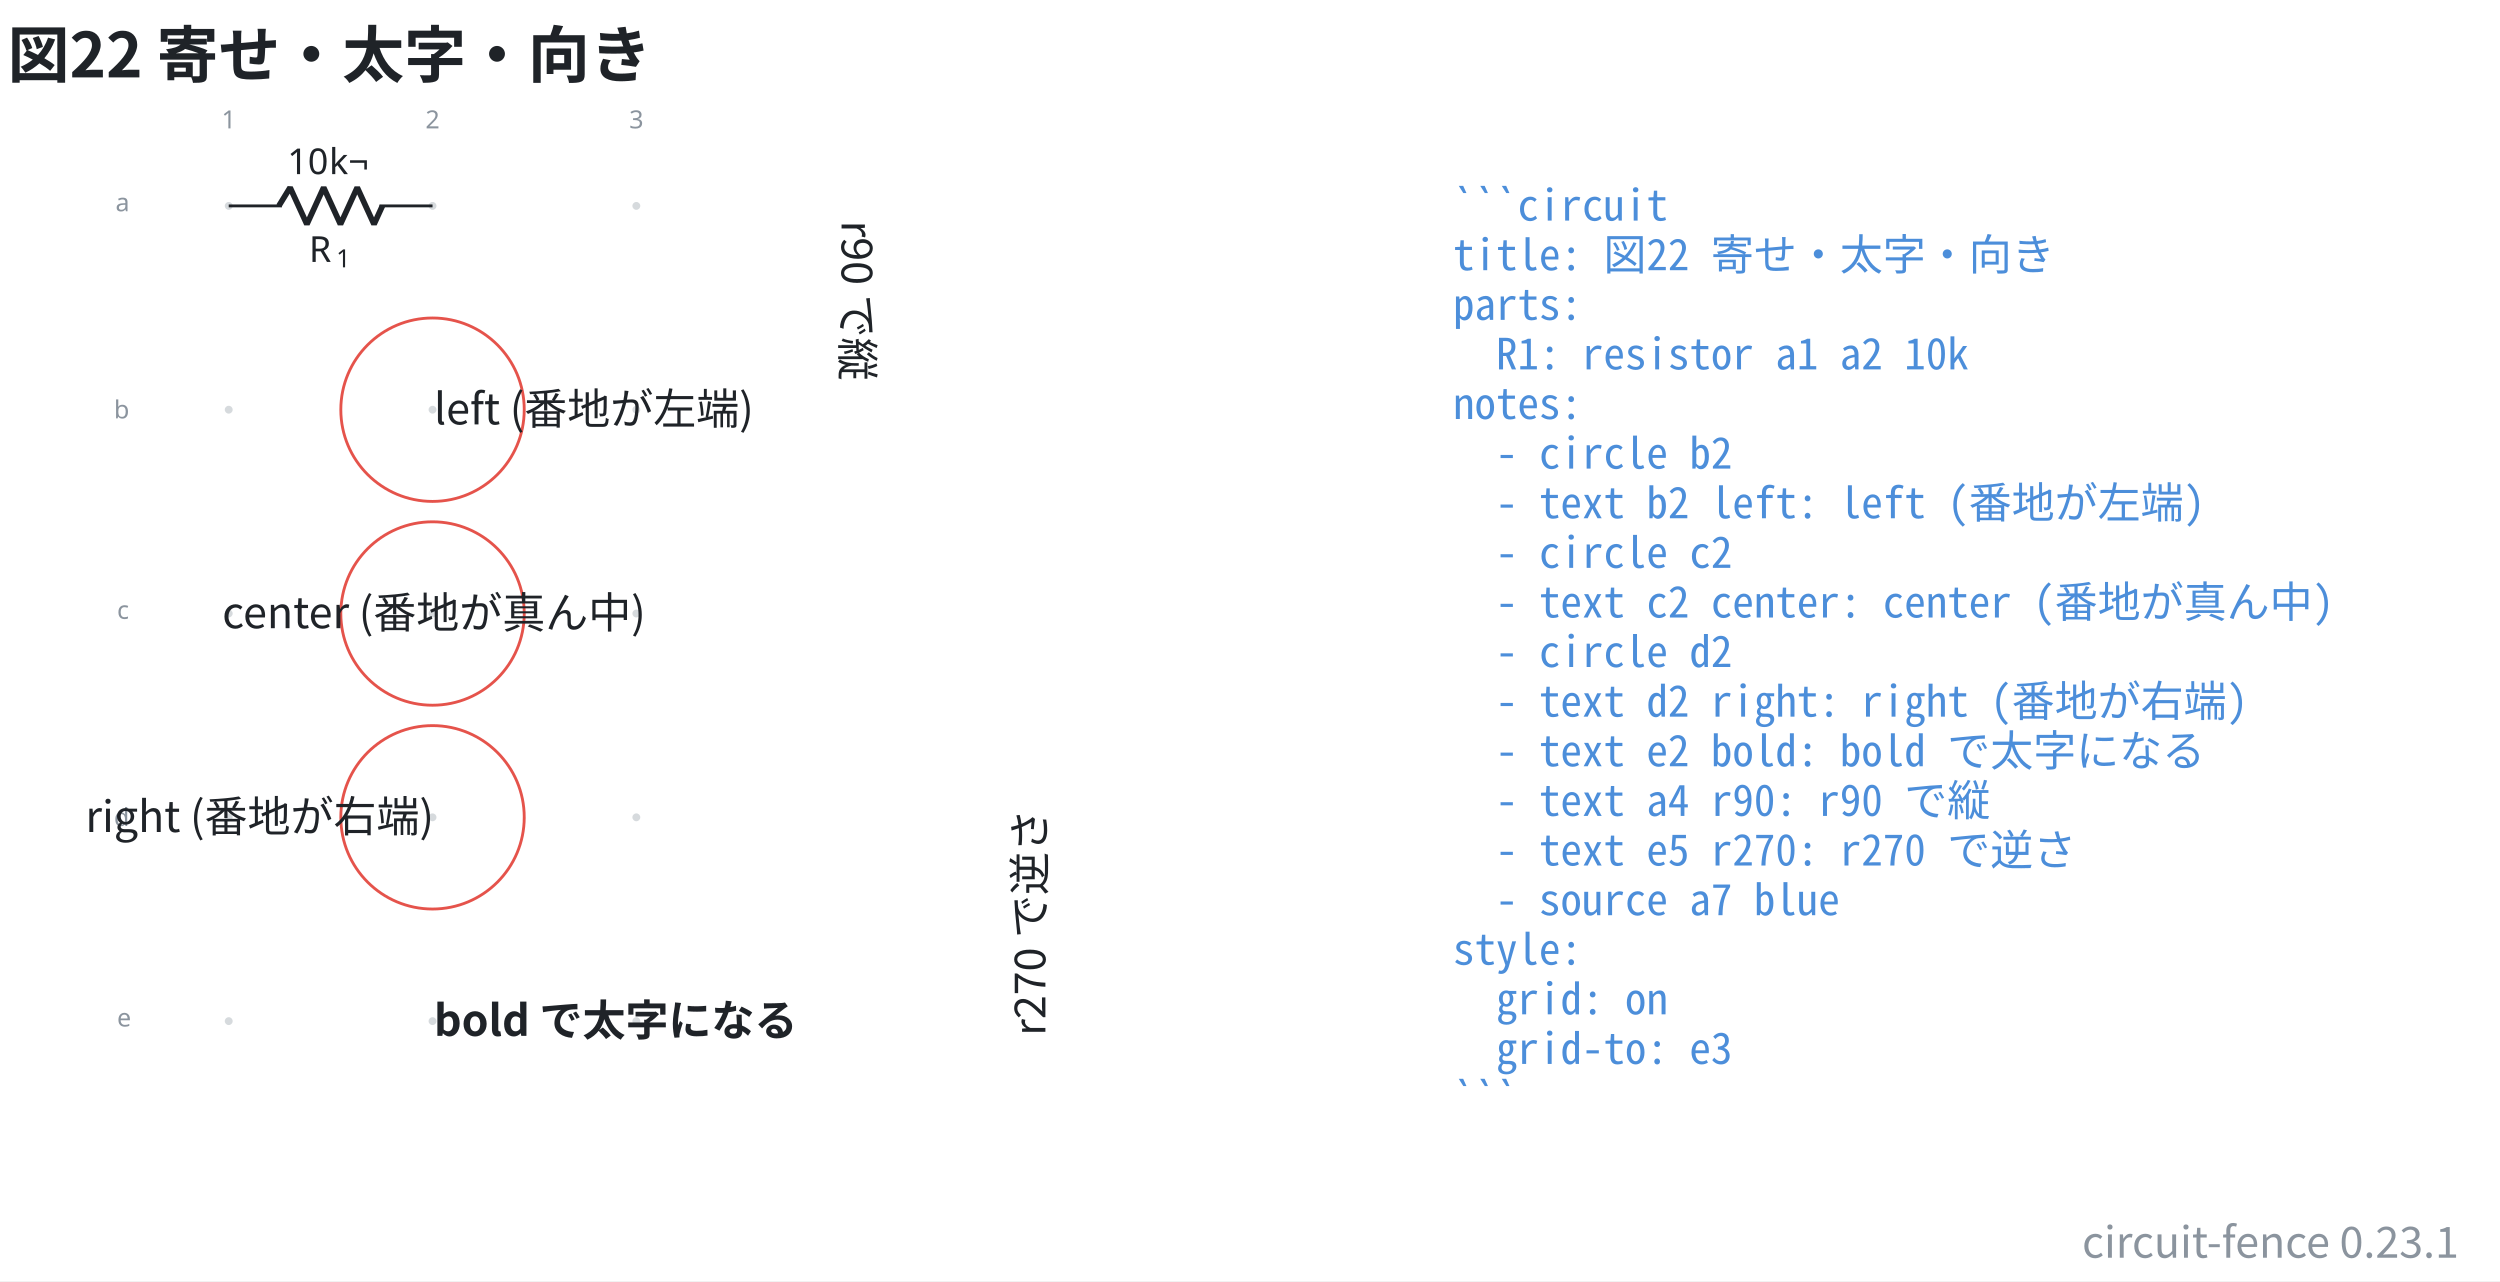
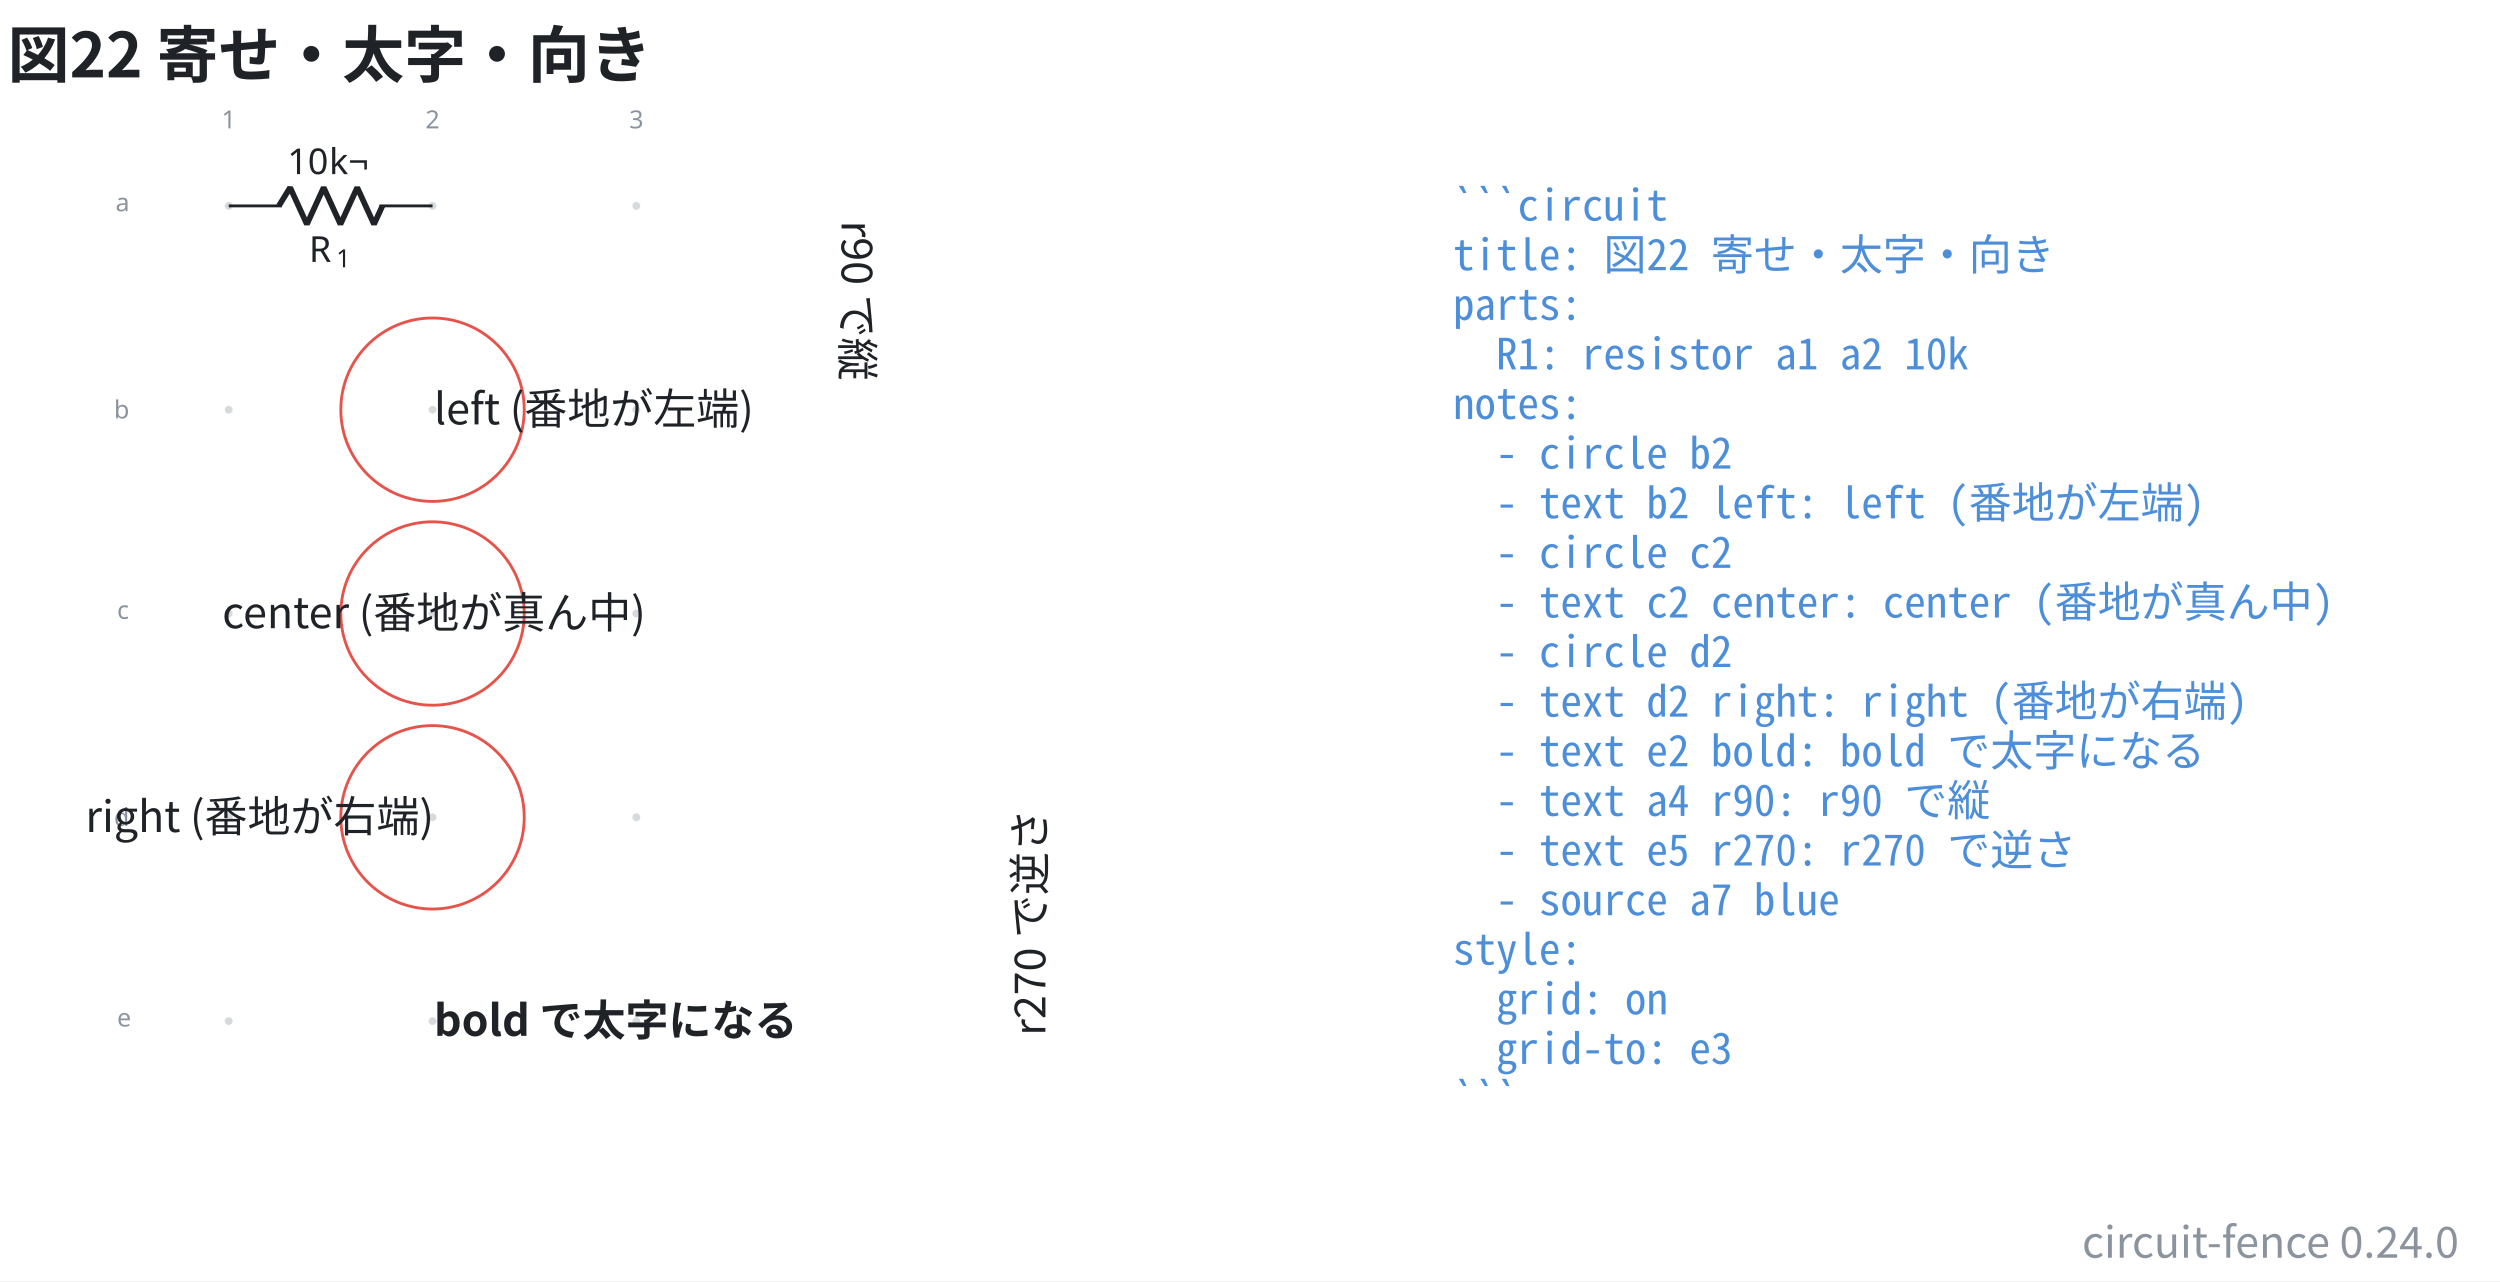
- <svg xmlns="http://www.w3.org/2000/svg" data-figure-paper="#ffffff" data-circuit-fence="0.23.1" fill="#1f2328" width="930.708" height="476.944" viewBox="-72 -72 698.031 357.708">
+ <svg xmlns="http://www.w3.org/2000/svg" data-figure-paper="#ffffff" data-circuit-fence="0.24.0" fill="#1f2328" width="930.708" height="476.944" viewBox="-72 -72 698.031 357.708">
  <rect x="-72" y="-72" width="698.031" height="357.708" fill="#ffffff" />
  <g stroke="#1f2328" stroke-miterlimit="10" stroke-width=".8">
    <path fill="#8b949e" fill-opacity=".35" stroke="none" stroke-opacity=".35" d="M-7.038-14.511a1.1 1.1 0 1 0-2.2 0 1.1 1.1 0 0 0 2.2 0M-7.038 42.394a1.1 1.1 0 1 0-2.2 0 1.1 1.1 0 0 0 2.2 0M-7.038 99.3a1.1 1.1 0 1 0-2.2 0 1.1 1.1 0 0 0 2.2 0M-7.038 156.205a1.1 1.1 0 1 0-2.2 0 1.1 1.1 0 0 0 2.2 0M-7.038 213.11a1.1 1.1 0 1 0-2.2 0 1.1 1.1 0 0 0 2.2 0M49.868-14.511a1.1 1.1 0 1 0-2.2 0 1.1 1.1 0 0 0 2.2 0M49.868 42.394a1.1 1.1 0 1 0-2.2 0 1.1 1.1 0 0 0 2.2 0M49.868 99.3a1.1 1.1 0 1 0-2.2 0 1.1 1.1 0 0 0 2.2 0M49.868 156.205a1.1 1.1 0 1 0-2.2 0 1.1 1.1 0 0 0 2.2 0M49.868 213.11a1.1 1.1 0 1 0-2.2 0 1.1 1.1 0 0 0 2.2 0M106.773-14.511a1.1 1.1 0 1 0-2.2 0 1.1 1.1 0 0 0 2.2 0M106.773 42.394a1.1 1.1 0 1 0-2.2 0 1.1 1.1 0 0 0 2.2 0M106.773 99.3a1.1 1.1 0 1 0-2.2 0 1.1 1.1 0 0 0 2.2 0M106.773 156.205a1.1 1.1 0 1 0-2.2 0 1.1 1.1 0 0 0 2.2 0M106.773 213.11a1.1 1.1 0 1 0-2.2 0 1.1 1.1 0 0 0 2.2 0m-1.1 0" />
    <g fill="#8b949e" stroke="#8b949e">
      <text x="-8.138" y="-14.511" fill="#8b949e" stroke="none" font-family="cmr7" font-size="7" transform="translate(-1.993 -21.645)">1</text>
    </g>
    <g fill="#8b949e" stroke="#8b949e">
      <text x="-8.138" y="-14.511" fill="#8b949e" stroke="none" font-family="cmr7" font-size="7" transform="translate(54.912 -21.645)">2</text>
    </g>
    <g fill="#8b949e" stroke="#8b949e">
      <text x="-8.138" y="-14.511" fill="#8b949e" stroke="none" font-family="cmr7" font-size="7" transform="translate(111.818 -21.645)">3</text>
    </g>
    <g fill="#8b949e" stroke="#8b949e">
      <text x="-8.138" y="-14.511" fill="#8b949e" stroke="none" font-family="cmr7" font-size="7" transform="translate(-31.62 1.507)">a</text>
    </g>
    <g fill="#8b949e" stroke="#8b949e">
      <text x="-8.138" y="-14.511" fill="#8b949e" stroke="none" font-family="cmr7" font-size="7" transform="translate(-32.05 59.336)">b</text>
    </g>
    <g fill="#8b949e" stroke="#8b949e">
      <text x="-8.138" y="-14.511" fill="#8b949e" stroke="none" font-family="cmr7" font-size="7" transform="translate(-31.189 115.318)">c</text>
    </g>
    <g fill="#8b949e" stroke="#8b949e">
      <text x="-8.138" y="-14.511" fill="#8b949e" stroke="none" font-family="cmr7" font-size="7" transform="translate(-32.05 173.147)">d</text>
    </g>
    <g fill="#8b949e" stroke="#8b949e">
      <text x="-8.138" y="-14.511" fill="#8b949e" stroke="none" font-family="cmr7" font-size="7" transform="translate(-31.189 229.129)">e</text>
    </g>
    <path fill="none" d="M-8.138-14.511h.4m-.4 0H6.658m27.314 0h14.796m-.4 0h.4" />
    <g stroke-linejoin="bevel" stroke-width="1.6">
      <path fill="none" d="M5.858-14.511 9-19.633 13.686-9.39l4.686-10.243L23.058-9.39l4.686-10.243L32.43-9.39l2.342-5.121" />
    </g>
    <g stroke="none">
      <text x="-8.138" y="-14.511" font-family="cmmi10" font-size="10" transform="translate(22.413 15.648)">R</text>
      <text x="-.545" y="-13.011" font-family="cmr7" font-size="7" transform="translate(22.413 15.648)">1</text>
    </g>
    <g stroke="none" font-family="cmr10" font-size="10">
      <text x="-8.138" y="-14.511" transform="translate(16.37 -8.863)">10</text>
      <text x="3.529" y="-14.511" transform="translate(16.37 -8.863)">k¬</text>
    </g>
    <path fill="none" stroke="#e5534b" d="M74.375 42.394c0-14.142-11.464-25.607-25.607-25.607S23.16 28.252 23.16 42.394c0 14.143 11.464 25.608 25.607 25.608s25.607-11.465 25.607-25.608Zm-25.607 0" />
    <g>
      <text x="-8.138" y="-14.511" fill="#1f2328" stroke="none" font-family="'Noto Sans CJK JP','Noto Sans JP','Hiragino Sans','Yu Gothic',sans-serif" font-size="12" transform="translate(57.305 61.005)">left (番地が左端)</text>
    </g>
    <path fill="none" stroke="#e5534b" d="M74.375 99.3c0-14.143-11.464-25.607-25.607-25.607S23.16 85.157 23.16 99.3s11.464 25.607 25.607 25.607S74.375 113.442 74.375 99.3Zm-25.607 0" />
    <g>
      <text x="-8.138" y="-14.511" fill="#1f2328" stroke="none" font-family="'Noto Sans CJK JP','Noto Sans JP','Hiragino Sans','Yu Gothic',sans-serif" font-size="12" transform="translate(57.305 117.911)" text-anchor="middle">center (番地が真ん中)</text>
    </g>
    <path fill="none" stroke="#e5534b" d="M74.375 156.205c0-14.142-11.464-25.607-25.607-25.607S23.16 142.063 23.16 156.205c0 14.143 11.464 25.608 25.607 25.608s25.607-11.465 25.607-25.608Zm-25.607 0" />
    <g>
      <text x="-8.138" y="-14.511" fill="#1f2328" stroke="none" font-family="'Noto Sans CJK JP','Noto Sans JP','Hiragino Sans','Yu Gothic',sans-serif" font-size="12" transform="translate(57.305 174.816)" text-anchor="end">right (番地が右端)</text>
    </g>
    <g>
      <text x="-8.138" y="-14.511" fill="#1f2328" stroke="none" font-family="'Noto Sans CJK JP','Noto Sans JP','Hiragino Sans','Yu Gothic',sans-serif" font-size="12" transform="translate(57.305 231.739)" font-weight="bold">bold で太字になる</text>
    </g>
    <g>
      <text x="-8.138" y="-14.511" fill="#1f2328" stroke="none" font-family="'Noto Sans CJK JP','Noto Sans JP','Hiragino Sans','Yu Gothic',sans-serif" font-size="12" transform="translate(171.116 4.1) rotate(90 -8.138 -14.511)">r90 で縦</text>
    </g>
    <g>
      <text x="-8.138" y="-14.511" fill="#1f2328" stroke="none" font-family="'Noto Sans CJK JP','Noto Sans JP','Hiragino Sans','Yu Gothic',sans-serif" font-size="12" transform="translate(228.022 231.722) rotate(270 -8.138 -14.511)">r270 で逆さ</text>
    </g>
    <g>
      <text x="-8.138" y="-14.511" fill="#4c8eda" stroke="none" font-family="'Noto Sans Mono CJK JP',ui-monospace,'SFMono-Regular',Consolas,'Liberation Mono',monospace" font-size="12" transform="translate(341.833 4.1)" xml:space="preserve">```circuit</text>
    </g>
    <g>
      <text x="-8.138" y="-14.511" fill="#4c8eda" stroke="none" font-family="'Noto Sans Mono CJK JP',ui-monospace,'SFMono-Regular',Consolas,'Liberation Mono',monospace" font-size="12" transform="translate(341.833 17.956)" xml:space="preserve">title: 図22 寄せ・太字・向き</text>
    </g>
    <g>
      <text x="-8.138" y="-14.511" fill="#4c8eda" stroke="none" font-family="'Noto Sans Mono CJK JP',ui-monospace,'SFMono-Regular',Consolas,'Liberation Mono',monospace" font-size="12" transform="translate(341.833 31.813)" xml:space="preserve">parts:</text>
    </g>
    <g>
      <text x="-8.138" y="-14.511" fill="#4c8eda" stroke="none" font-family="'Noto Sans Mono CJK JP',ui-monospace,'SFMono-Regular',Consolas,'Liberation Mono',monospace" font-size="12" transform="translate(341.833 45.641)" xml:space="preserve">  R1: resistor a1 a2 10k</text>
    </g>
    <g>
      <text x="-8.138" y="-14.511" fill="#4c8eda" stroke="none" font-family="'Noto Sans Mono CJK JP',ui-monospace,'SFMono-Regular',Consolas,'Liberation Mono',monospace" font-size="12" transform="translate(341.833 59.498)" xml:space="preserve">notes:</text>
    </g>
    <g>
      <text x="-8.138" y="-14.511" fill="#4c8eda" stroke="none" font-family="'Noto Sans Mono CJK JP',ui-monospace,'SFMono-Regular',Consolas,'Liberation Mono',monospace" font-size="12" transform="translate(341.833 73.354)" xml:space="preserve">  - circle b2</text>
    </g>
    <g>
      <text x="-8.138" y="-14.511" fill="#4c8eda" stroke="none" font-family="'Noto Sans Mono CJK JP',ui-monospace,'SFMono-Regular',Consolas,'Liberation Mono',monospace" font-size="12" transform="translate(341.833 87.21)" xml:space="preserve">  - text b2 left: left (番地が左端)</text>
    </g>
    <g>
      <text x="-8.138" y="-14.511" fill="#4c8eda" stroke="none" font-family="'Noto Sans Mono CJK JP',ui-monospace,'SFMono-Regular',Consolas,'Liberation Mono',monospace" font-size="12" transform="translate(341.833 101.067)" xml:space="preserve">  - circle c2</text>
    </g>
    <g>
      <text x="-8.138" y="-14.511" fill="#4c8eda" stroke="none" font-family="'Noto Sans Mono CJK JP',ui-monospace,'SFMono-Regular',Consolas,'Liberation Mono',monospace" font-size="12" transform="translate(341.833 114.924)" xml:space="preserve">  - text c2 center: center (番地が真ん中)</text>
    </g>
    <g>
      <text x="-8.138" y="-14.511" fill="#4c8eda" stroke="none" font-family="'Noto Sans Mono CJK JP',ui-monospace,'SFMono-Regular',Consolas,'Liberation Mono',monospace" font-size="12" transform="translate(341.833 128.751)" xml:space="preserve">  - circle d2</text>
    </g>
    <g>
      <text x="-8.138" y="-14.511" fill="#4c8eda" stroke="none" font-family="'Noto Sans Mono CJK JP',ui-monospace,'SFMono-Regular',Consolas,'Liberation Mono',monospace" font-size="12" transform="translate(341.833 142.608)" xml:space="preserve">  - text d2 right: right (番地が右端)</text>
    </g>
    <g>
      <text x="-8.138" y="-14.511" fill="#4c8eda" stroke="none" font-family="'Noto Sans Mono CJK JP',ui-monospace,'SFMono-Regular',Consolas,'Liberation Mono',monospace" font-size="12" transform="translate(341.833 156.464)" xml:space="preserve">  - text e2 bold: bold で太字になる</text>
    </g>
    <g>
      <text x="-8.138" y="-14.511" fill="#4c8eda" stroke="none" font-family="'Noto Sans Mono CJK JP',ui-monospace,'SFMono-Regular',Consolas,'Liberation Mono',monospace" font-size="12" transform="translate(341.833 170.32)" xml:space="preserve">  - text a4 r90: r90 で縦</text>
    </g>
    <g>
      <text x="-8.138" y="-14.511" fill="#4c8eda" stroke="none" font-family="'Noto Sans Mono CJK JP',ui-monospace,'SFMono-Regular',Consolas,'Liberation Mono',monospace" font-size="12" transform="translate(341.833 184.177)" xml:space="preserve">  - text e5 r270: r270 で逆さ</text>
    </g>
    <g>
      <text x="-8.138" y="-14.511" fill="#4c8eda" stroke="none" font-family="'Noto Sans Mono CJK JP',ui-monospace,'SFMono-Regular',Consolas,'Liberation Mono',monospace" font-size="12" transform="translate(341.833 198.034)" xml:space="preserve">  - source a7 blue</text>
    </g>
    <g>
      <text x="-8.138" y="-14.511" fill="#4c8eda" stroke="none" font-family="'Noto Sans Mono CJK JP',ui-monospace,'SFMono-Regular',Consolas,'Liberation Mono',monospace" font-size="12" transform="translate(341.833 211.862)" xml:space="preserve">style:</text>
    </g>
    <g>
      <text x="-8.138" y="-14.511" fill="#4c8eda" stroke="none" font-family="'Noto Sans Mono CJK JP',ui-monospace,'SFMono-Regular',Consolas,'Liberation Mono',monospace" font-size="12" transform="translate(341.833 225.718)" xml:space="preserve">  grid: on</text>
    </g>
    <g>
      <text x="-8.138" y="-14.511" fill="#4c8eda" stroke="none" font-family="'Noto Sans Mono CJK JP',ui-monospace,'SFMono-Regular',Consolas,'Liberation Mono',monospace" font-size="12" transform="translate(341.833 239.575)" xml:space="preserve">  grid-to: e3</text>
    </g>
    <g>
      <text x="-8.138" y="-14.511" fill="#4c8eda" stroke="none" font-family="'Noto Sans Mono CJK JP',ui-monospace,'SFMono-Regular',Consolas,'Liberation Mono',monospace" font-size="12" transform="translate(341.833 253.431)" xml:space="preserve">```</text>
    </g>
    <g>
      <text x="-8.138" y="-14.511" fill="#1f2328" stroke="none" font-family="'Noto Sans CJK JP','Noto Sans JP','Hiragino Sans','Yu Gothic',sans-serif" font-size="17.28" transform="translate(-61.732 -35.889)" font-weight="bold">図22 寄せ・太字・向き</text>
    </g>
    <g>
-       <text x="-8.138" y="-14.511" fill="#8b949e" stroke="none" font-family="'Noto Sans CJK JP','Noto Sans JP','Hiragino Sans','Yu Gothic',sans-serif" font-size="12" transform="translate(622.69 293.676)" text-anchor="end">circuit-fence 0.23.1</text>
+       <text x="-8.138" y="-14.511" fill="#8b949e" stroke="none" font-family="'Noto Sans CJK JP','Noto Sans JP','Hiragino Sans','Yu Gothic',sans-serif" font-size="12" transform="translate(622.69 293.676)" text-anchor="end">circuit-fence 0.24.0</text>
    </g>
  </g>
</svg>
